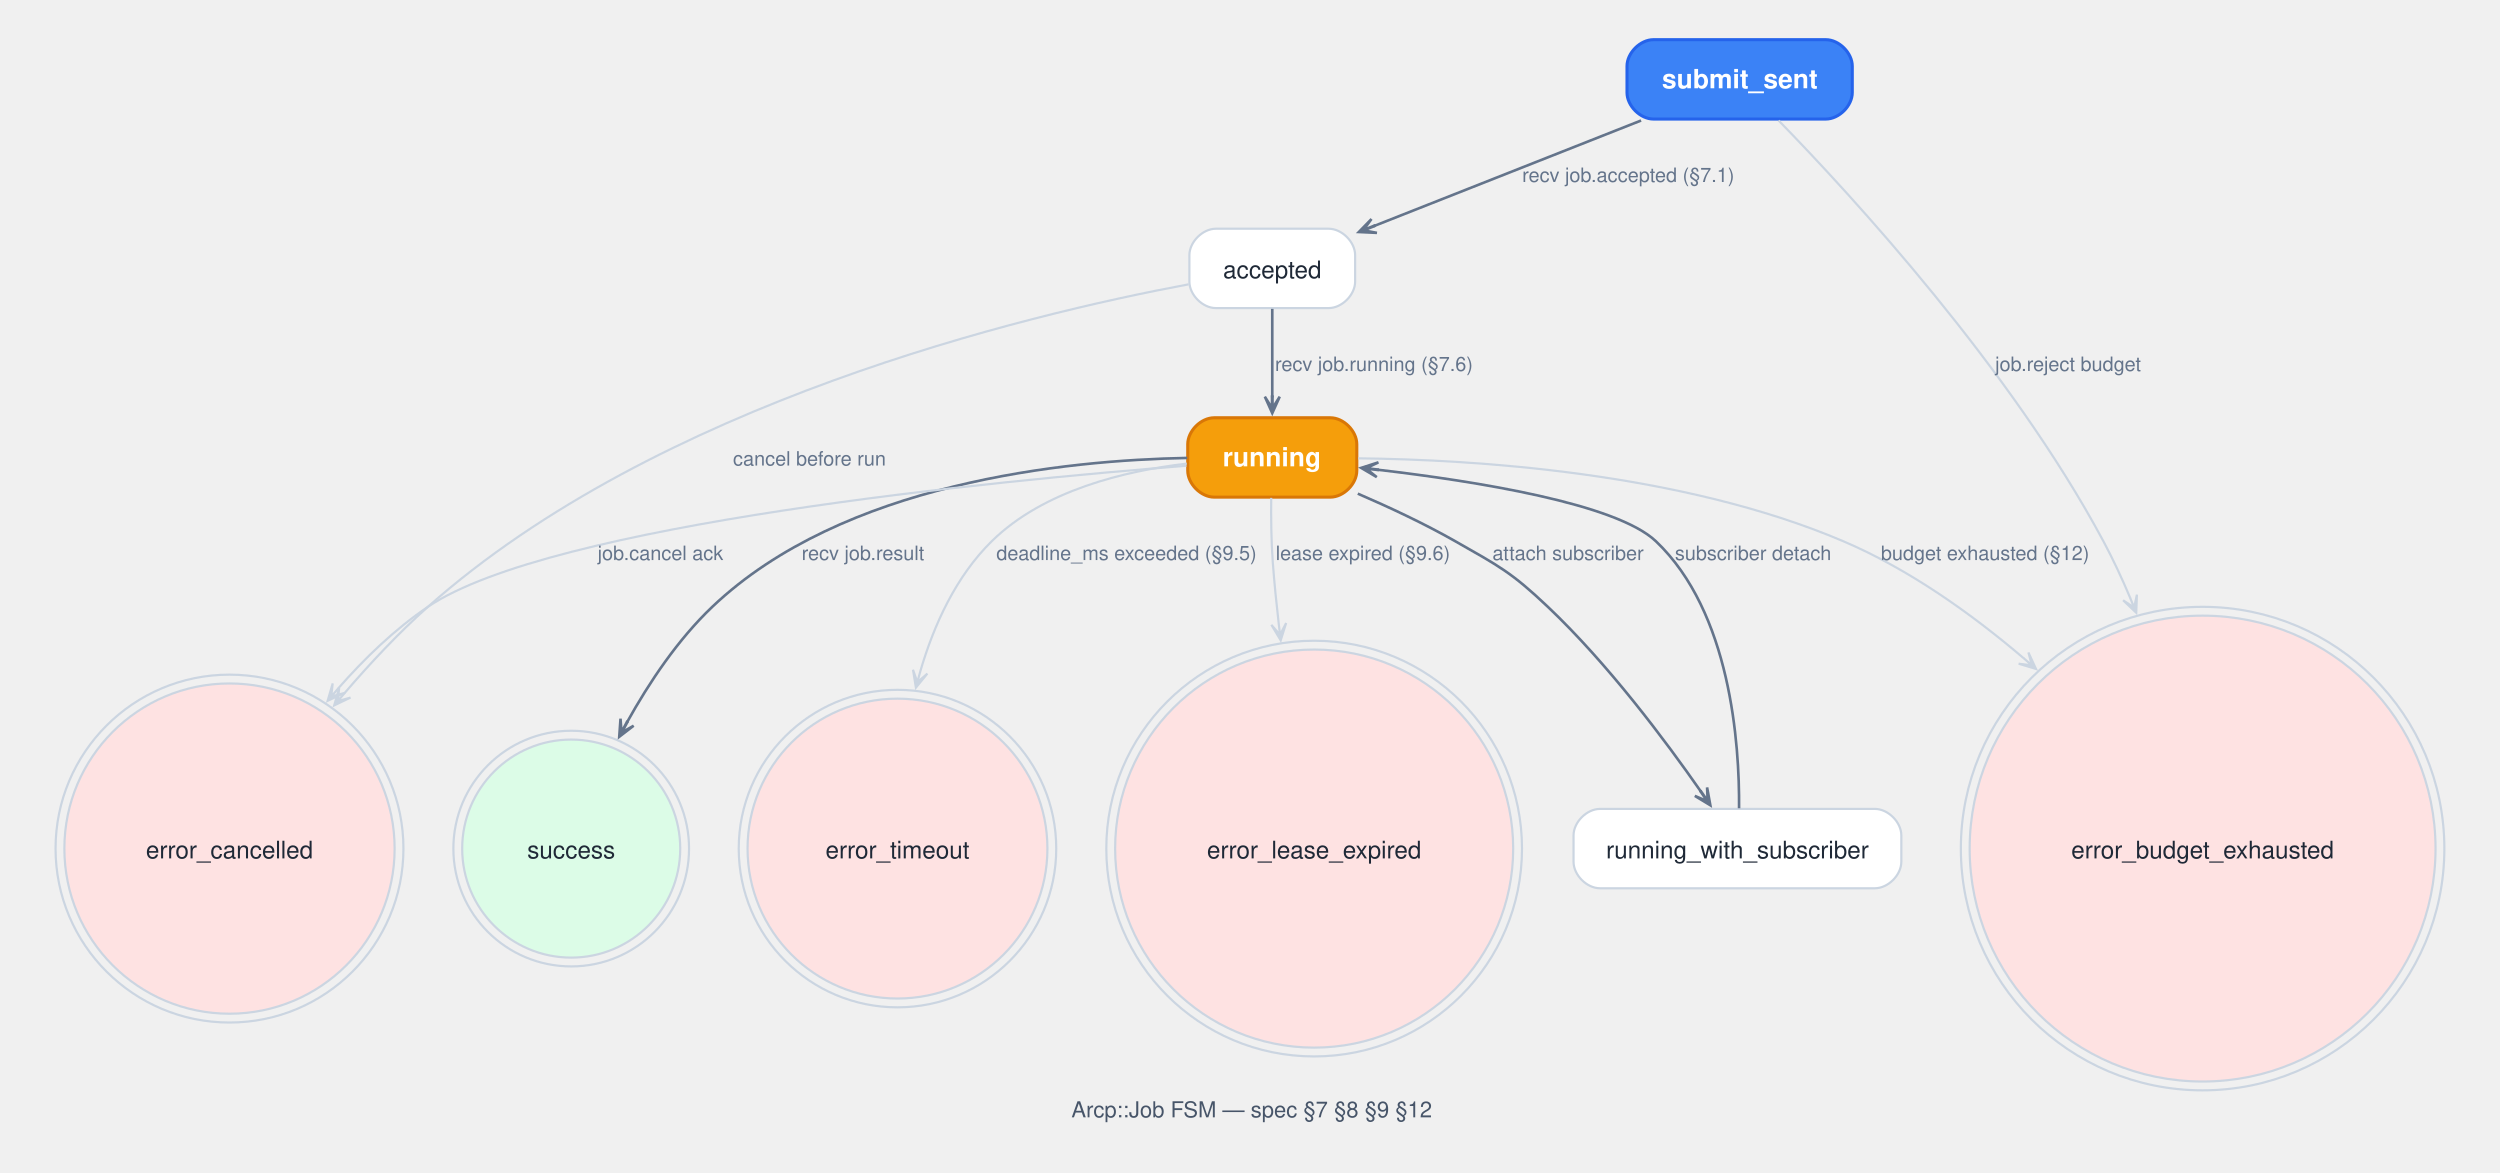
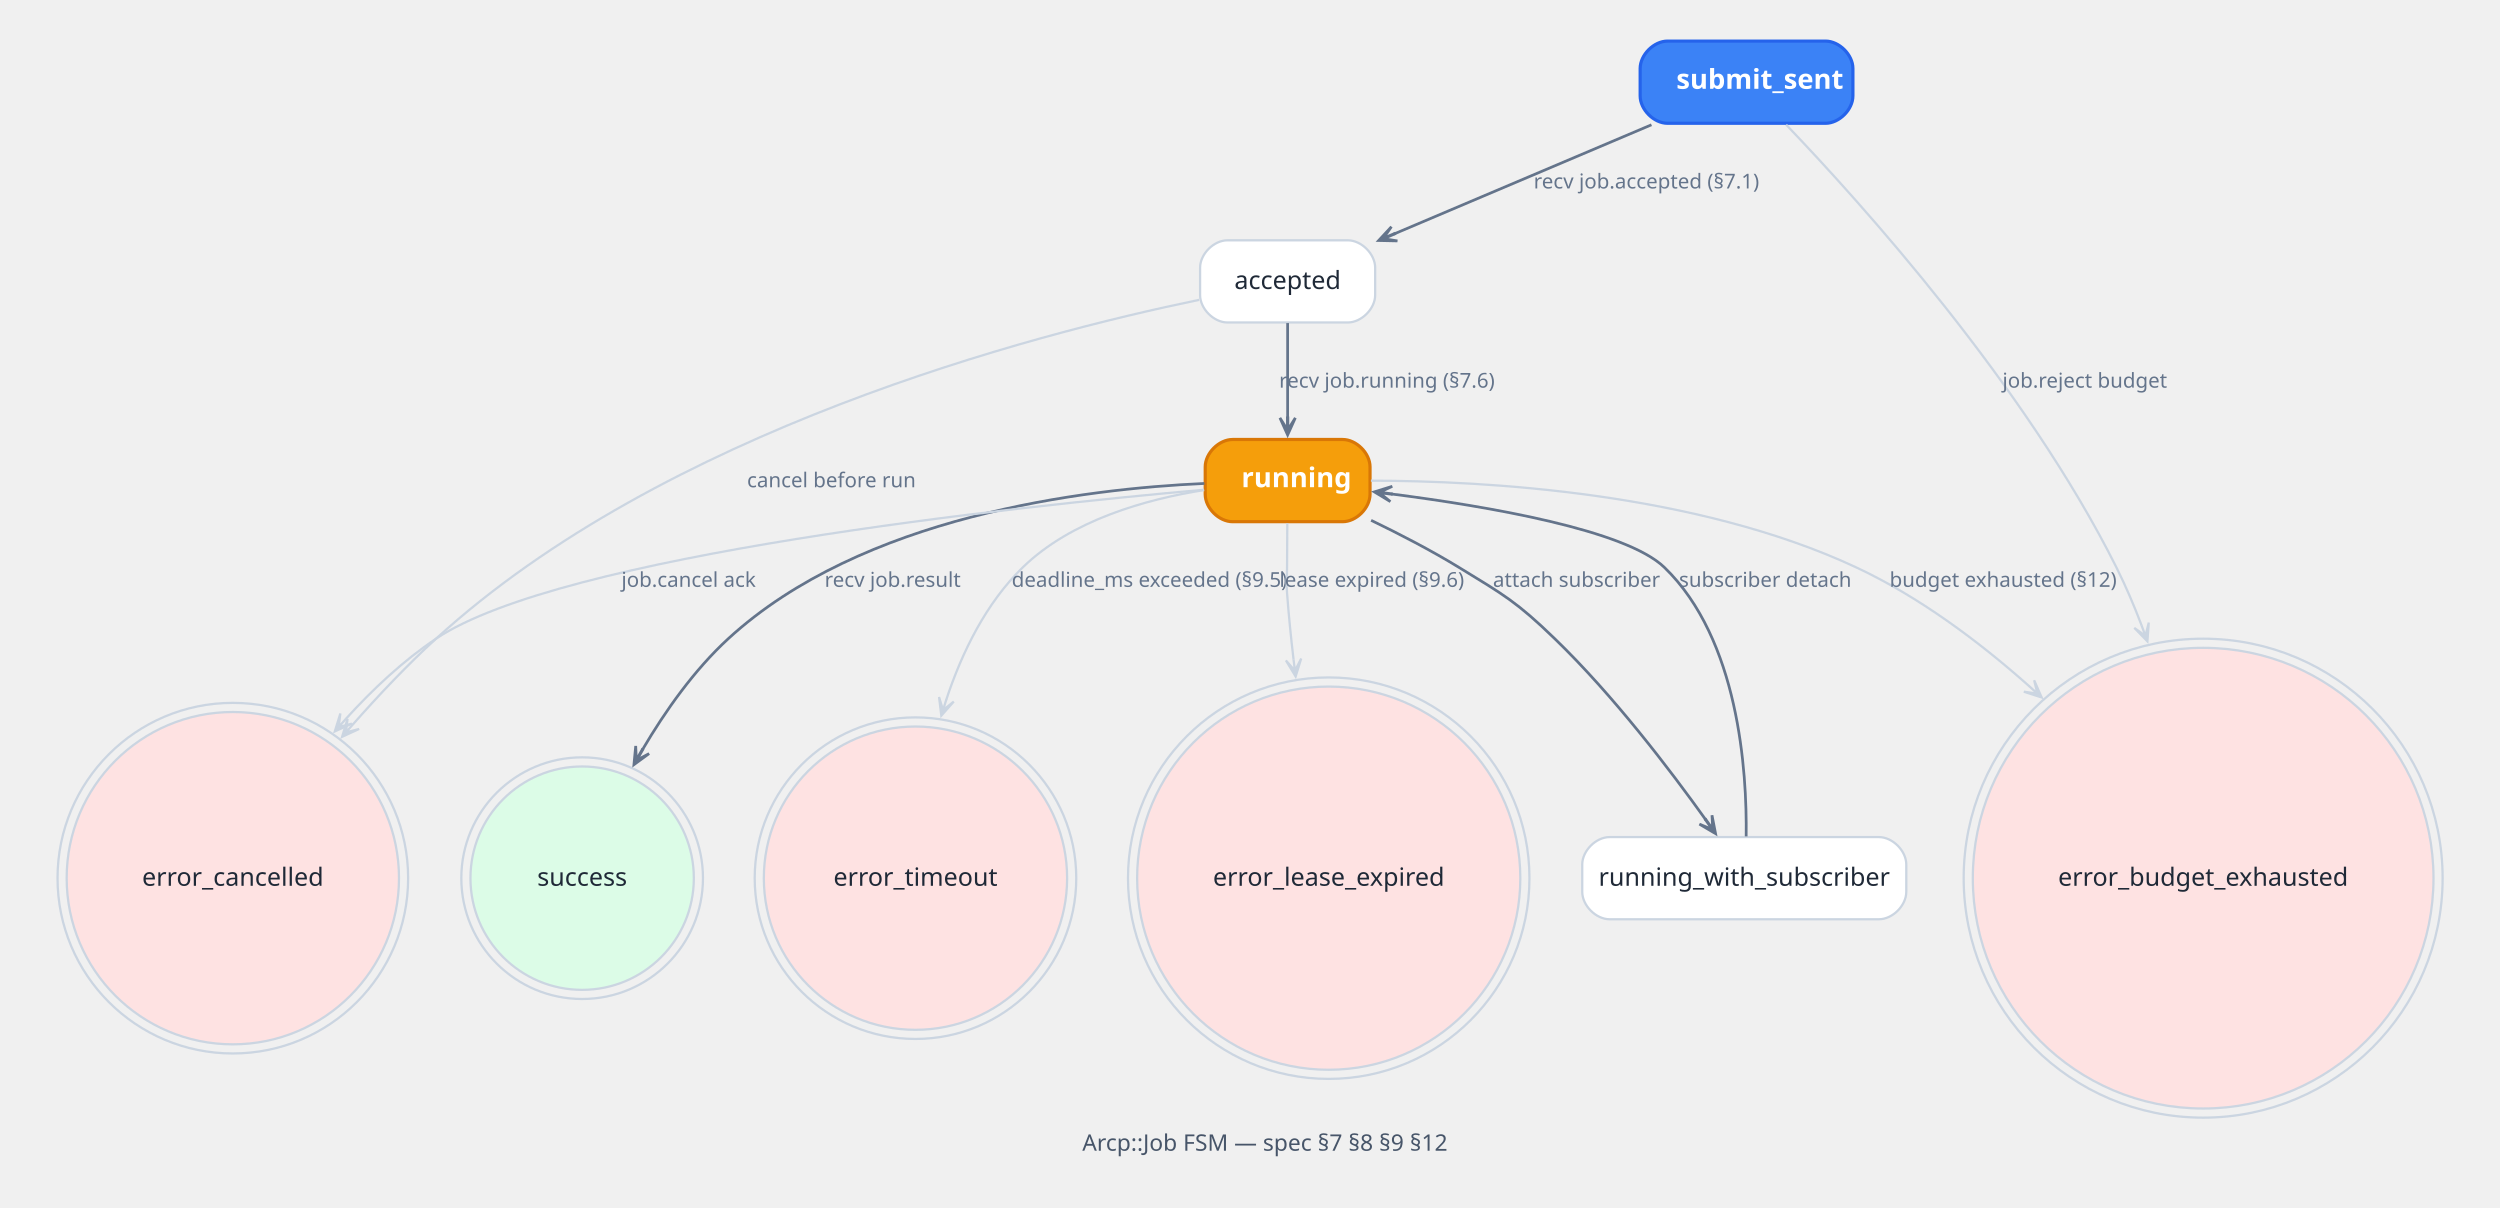
- <svg xmlns="http://www.w3.org/2000/svg" width="1134pt" height="532pt" viewBox="0.00 0.00 1134.00 532.00">
-   <g id="graph0" class="graph" transform="scale(1 1) rotate(0) translate(25.2 513.83)">
-     <text xml:space="preserve" text-anchor="start" x="460.78" y="-7" font-family="Helvetica,sans-Serif" font-size="10.00" fill="#475569">Arcp::Job FSM — spec §7 §8 §9 §12</text>
+ <svg xmlns="http://www.w3.org/2000/svg" width="1095pt" height="529pt" viewBox="0.00 0.00 1095.00 529.00">
+   <g id="graph0" class="graph" transform="scale(1 1) rotate(0) translate(25.2 511.03)">
+     <text xml:space="preserve" text-anchor="start" x="448.84" y="-7" font-family="TT Commons Pro Trial" font-size="10.00" fill="#475569">Arcp::Job FSM — spec §7 §8 §9 §12</text>
    <g id="node1" class="node">
-       <path fill="#3b82f6" stroke="#2563eb" stroke-width="1.4" d="M802.99,-495.83C802.99,-495.83 724.81,-495.83 724.81,-495.83 718.81,-495.83 712.81,-489.83 712.81,-483.83 712.81,-483.83 712.81,-471.83 712.81,-471.83 712.81,-465.83 718.81,-459.83 724.81,-459.83 724.81,-459.83 802.99,-459.83 802.99,-459.83 808.99,-459.83 814.99,-465.83 814.99,-471.83 814.99,-471.83 814.99,-483.83 814.99,-483.83 814.99,-489.83 808.99,-495.83 802.99,-495.83" />
-       <text xml:space="preserve" text-anchor="start" x="728.65" y="-473.8" font-family="Helvetica,sans-Serif" font-weight="bold" font-size="12.00" fill="white">submit_sent</text>
+       <path fill="#3b82f6" stroke="#2563eb" stroke-width="1.4" d="M774.37,-493.03C774.37,-493.03 705.19,-493.03 705.19,-493.03 699.19,-493.03 693.19,-487.03 693.19,-481.03 693.19,-481.03 693.19,-469.03 693.19,-469.03 693.19,-463.03 699.19,-457.03 705.19,-457.03 705.19,-457.03 774.37,-457.03 774.37,-457.03 780.37,-457.03 786.37,-463.03 786.37,-469.03 786.37,-469.03 786.37,-481.03 786.37,-481.03 786.37,-487.03 780.37,-493.03 774.37,-493.03" />
+       <text xml:space="preserve" text-anchor="start" x="709.03" y="-472.13" font-family="TT Commons Pro Trial" font-weight="bold" font-size="12.00" fill="white">submit_sent</text>
    </g>
    <g id="node2" class="node">
-       <path fill="white" stroke="#cbd5e1" d="M577.49,-410.08C577.49,-410.08 526.31,-410.08 526.31,-410.08 520.31,-410.08 514.31,-404.08 514.31,-398.08 514.31,-398.08 514.31,-386.08 514.31,-386.08 514.31,-380.08 520.31,-374.08 526.31,-374.08 526.31,-374.08 577.49,-374.08 577.49,-374.08 583.49,-374.08 589.49,-380.08 589.49,-386.08 589.49,-386.08 589.49,-398.08 589.49,-398.08 589.49,-404.08 583.49,-410.08 577.49,-410.08" />
-       <text xml:space="preserve" text-anchor="middle" x="551.9" y="-387.63" font-family="Helvetica,sans-Serif" font-size="11.00" fill="#1f2937">accepted</text>
+       <path fill="white" stroke="#cbd5e1" d="M565.12,-405.78C565.12,-405.78 512.44,-405.78 512.44,-405.78 506.44,-405.78 500.44,-399.78 500.44,-393.78 500.44,-393.78 500.44,-381.78 500.44,-381.78 500.44,-375.78 506.44,-369.78 512.44,-369.78 512.44,-369.78 565.12,-369.78 565.12,-369.78 571.12,-369.78 577.12,-375.78 577.12,-381.78 577.12,-381.78 577.12,-393.78 577.12,-393.78 577.12,-399.78 571.12,-405.78 565.12,-405.78" />
+       <text xml:space="preserve" text-anchor="middle" x="538.78" y="-384.45" font-family="TT Commons Pro Trial" font-size="11.00" fill="#1f2937">accepted</text>
    </g>
    <g id="edge1" class="edge">
-       <path fill="none" stroke="#64748b" stroke-width="1.2" d="M719.2,-459.17C683.51,-445.07 633.7,-425.39 597.72,-411.18" />
-       <polygon fill="#64748b" stroke="#64748b" stroke-width="1.2" points="591.17,-408.59 599.38,-408.2 593.33,-409.33 598.18,-411.25 598.14,-411.34 598.11,-411.44 593.26,-409.52 596.9,-414.48 591.17,-408.59" />
-       <text xml:space="preserve" text-anchor="middle" x="713.39" y="-431.28" font-family="Helvetica,sans-Serif" font-size="9.00" fill="#64748b">recv job.accepted (§7.1)</text>
+       <path fill="none" stroke="#64748b" stroke-width="1.2" d="M698.14,-456.37C665.24,-442.41 619.36,-422.95 585.27,-408.5" />
+       <polygon fill="#64748b" stroke="#64748b" stroke-width="1.2" points="578.66,-405.69 586.88,-405.51 580.8,-406.49 585.6,-408.53 585.56,-408.62 585.52,-408.71 580.73,-406.68 584.25,-411.73 578.66,-405.69" />
+       <text xml:space="preserve" text-anchor="middle" x="695.94" y="-428.48" font-family="TT Commons Pro Trial" font-size="9.00" fill="#64748b">recv job.accepted (§7.1)</text>
    </g>
    <g id="node9" class="node">
-       <ellipse fill="#fee2e2" stroke="#cbd5e1" cx="973.9" cy="-128.91" rx="105.66" ry="105.66" />
-       <ellipse fill="none" stroke="#cbd5e1" cx="973.9" cy="-128.91" rx="109.66" ry="109.66" />
-       <text xml:space="preserve" text-anchor="middle" x="973.9" y="-124.46" font-family="Helvetica,sans-Serif" font-size="11.00" fill="#1f2937">error_budget_exhausted</text>
+       <ellipse fill="#fee2e2" stroke="#cbd5e1" cx="939.78" cy="-126.39" rx="100.89" ry="100.89" />
+       <ellipse fill="none" stroke="#cbd5e1" cx="939.78" cy="-126.39" rx="104.89" ry="104.89" />
+       <text xml:space="preserve" text-anchor="middle" x="939.78" y="-123.06" font-family="TT Commons Pro Trial" font-size="11.00" fill="#1f2937">error_budget_exhausted</text>
    </g>
    <g id="edge11" class="edge">
-       <path fill="none" stroke="#cbd5e1" d="M781.58,-459.16C814.79,-425.08 886.94,-346.65 928.9,-268.33 933.29,-260.14 937.34,-251.46 941.07,-242.58" />
-       <polygon fill="#cbd5e1" stroke="#cbd5e1" points="943.8,-235.87 944.1,-244.09 942.84,-238.22 940.97,-242.82 940.97,-242.82 940.97,-242.82 942.84,-238.22 937.84,-241.55 943.8,-235.87" />
-       <text xml:space="preserve" text-anchor="middle" x="912.87" y="-345.53" font-family="Helvetica,sans-Serif" font-size="9.00" fill="#64748b">job.reject budget</text>
+       <path fill="none" stroke="#cbd5e1" d="M757.13,-456.41C790.05,-422.03 861.84,-342.36 901.78,-262.53 905.83,-254.44 909.51,-245.85 912.83,-237.08" />
+       <polygon fill="#cbd5e1" stroke="#cbd5e1" points="915.36,-230.13 915.96,-238.33 914.5,-232.5 912.79,-237.17 912.79,-237.17 912.79,-237.17 914.5,-232.5 909.62,-236.02 915.36,-230.13" />
+       <text xml:space="preserve" text-anchor="middle" x="887.94" y="-341.23" font-family="TT Commons Pro Trial" font-size="9.00" fill="#64748b">job.reject budget</text>
    </g>
    <g id="node3" class="node">
-       <path fill="#f59e0b" stroke="#d97706" stroke-width="1.4" d="M578.24,-324.33C578.24,-324.33 525.56,-324.33 525.56,-324.33 519.56,-324.33 513.56,-318.33 513.56,-312.33 513.56,-312.33 513.56,-300.33 513.56,-300.33 513.56,-294.33 519.56,-288.33 525.56,-288.33 525.56,-288.33 578.24,-288.33 578.24,-288.33 584.24,-288.33 590.24,-294.33 590.24,-300.33 590.24,-300.33 590.24,-312.33 590.24,-312.33 590.24,-318.33 584.24,-324.33 578.24,-324.33" />
-       <text xml:space="preserve" text-anchor="start" x="529.4" y="-302.3" font-family="Helvetica,sans-Serif" font-weight="bold" font-size="12.00" fill="white">running</text>
+       <path fill="#f59e0b" stroke="#d97706" stroke-width="1.4" d="M562.87,-318.53C562.87,-318.53 514.69,-318.53 514.69,-318.53 508.69,-318.53 502.69,-312.53 502.69,-306.53 502.69,-306.53 502.69,-294.53 502.69,-294.53 502.69,-288.53 508.69,-282.53 514.69,-282.53 514.69,-282.53 562.87,-282.53 562.87,-282.53 568.87,-282.53 574.87,-288.53 574.87,-294.53 574.87,-294.53 574.87,-306.53 574.87,-306.53 574.87,-312.53 568.87,-318.53 562.87,-318.53" />
+       <text xml:space="preserve" text-anchor="start" x="518.53" y="-297.63" font-family="TT Commons Pro Trial" font-weight="bold" font-size="12.00" fill="white">running</text>
    </g>
    <g id="edge2" class="edge">
-       <path fill="none" stroke="#64748b" stroke-width="1.2" d="M551.9,-373.72C551.9,-362.12 551.9,-346.64 551.9,-333.55" />
-       <polygon fill="#64748b" stroke="#64748b" stroke-width="1.2" points="551.9,-326.41 555.28,-333.91 552,-328.69 552,-333.91 551.9,-333.91 551.8,-333.91 551.8,-328.69 548.53,-333.91 551.9,-326.41" />
-       <text xml:space="preserve" text-anchor="middle" x="598.03" y="-345.53" font-family="Helvetica,sans-Serif" font-size="9.00" fill="#64748b">recv job.running (§7.6)</text>
+       <path fill="none" stroke="#64748b" stroke-width="1.2" d="M538.78,-369.53C538.78,-357.59 538.78,-341.48 538.78,-327.93" />
+       <polygon fill="#64748b" stroke="#64748b" stroke-width="1.2" points="538.78,-320.51 542.16,-328.01 538.88,-322.8 538.88,-328.01 538.78,-328.01 538.68,-328.01 538.68,-322.8 535.41,-328.01 538.78,-320.51" />
+       <text xml:space="preserve" text-anchor="middle" x="582.28" y="-341.23" font-family="TT Commons Pro Trial" font-size="9.00" fill="#64748b">recv job.running (§7.6)</text>
    </g>
    <g id="node6" class="node">
-       <ellipse fill="#fee2e2" stroke="#cbd5e1" cx="78.9" cy="-128.91" rx="74.9" ry="74.9" />
-       <ellipse fill="none" stroke="#cbd5e1" cx="78.9" cy="-128.91" rx="78.9" ry="78.9" />
-       <text xml:space="preserve" text-anchor="middle" x="78.9" y="-124.46" font-family="Helvetica,sans-Serif" font-size="11.00" fill="#1f2937">error_cancelled</text>
+       <ellipse fill="#fee2e2" stroke="#cbd5e1" cx="76.78" cy="-126.39" rx="72.78" ry="72.78" />
+       <ellipse fill="none" stroke="#cbd5e1" cx="76.78" cy="-126.39" rx="76.78" ry="76.78" />
+       <text xml:space="preserve" text-anchor="middle" x="76.78" y="-123.06" font-family="TT Commons Pro Trial" font-size="11.00" fill="#1f2937">error_cancelled</text>
    </g>
    <g id="edge10" class="edge">
-       <path fill="none" stroke="#cbd5e1" d="M513.94,-384.86C439.55,-370.93 272.82,-330.93 168.9,-238.58 155.65,-226.79 142.69,-212.98 130.92,-199.23" />
-       <polygon fill="#cbd5e1" stroke="#cbd5e1" points="126.39,-193.86 133.8,-197.41 128.02,-195.79 131.22,-199.59 131.22,-199.59 131.22,-199.59 128.02,-195.79 128.64,-201.77 126.39,-193.86" />
-       <text xml:space="preserve" text-anchor="middle" x="341.97" y="-302.65" font-family="Helvetica,sans-Serif" font-size="9.00" fill="#64748b">cancel before run</text>
+       <path fill="none" stroke="#cbd5e1" d="M500.01,-379.69C426.58,-364.49 265.65,-322.46 165.78,-231.28 153.27,-219.86 140.82,-206.73 129.38,-193.75" />
+       <polygon fill="#cbd5e1" stroke="#cbd5e1" points="124.64,-188.31 132.11,-191.75 126.3,-190.22 129.56,-193.96 129.56,-193.96 129.56,-193.96 126.3,-190.22 127.02,-196.18 124.64,-188.31" />
+       <text xml:space="preserve" text-anchor="middle" x="338.97" y="-297.6" font-family="TT Commons Pro Trial" font-size="9.00" fill="#64748b">cancel before run</text>
    </g>
    <g id="node4" class="node">
-       <path fill="white" stroke="#cbd5e1" d="M825.24,-146.91C825.24,-146.91 700.56,-146.91 700.56,-146.91 694.56,-146.91 688.56,-140.91 688.56,-134.91 688.56,-134.91 688.56,-122.91 688.56,-122.91 688.56,-116.91 694.56,-110.91 700.56,-110.91 700.56,-110.91 825.24,-110.91 825.24,-110.91 831.24,-110.91 837.24,-116.91 837.24,-122.91 837.24,-122.91 837.24,-134.91 837.24,-134.91 837.24,-140.91 831.24,-146.91 825.24,-146.91" />
-       <text xml:space="preserve" text-anchor="middle" x="762.9" y="-124.46" font-family="Helvetica,sans-Serif" font-size="11.00" fill="#1f2937">running_with_subscriber</text>
+       <path fill="white" stroke="#cbd5e1" d="M797.75,-144.39C797.75,-144.39 679.82,-144.39 679.82,-144.39 673.82,-144.39 667.82,-138.39 667.82,-132.39 667.82,-132.39 667.82,-120.39 667.82,-120.39 667.82,-114.39 673.82,-108.39 679.82,-108.39 679.82,-108.39 797.75,-108.39 797.75,-108.39 803.75,-108.39 809.75,-114.39 809.75,-120.39 809.75,-120.39 809.75,-132.39 809.75,-132.39 809.75,-138.39 803.75,-144.39 797.75,-144.39" />
+       <text xml:space="preserve" text-anchor="middle" x="738.78" y="-123.06" font-family="TT Commons Pro Trial" font-size="11.00" fill="#1f2937">running_with_subscriber</text>
    </g>
    <g id="edge3" class="edge">
-       <path fill="none" stroke="#64748b" stroke-width="1.2" d="M590.69,-289.91C604.9,-283.78 620.92,-276.29 634.9,-268.33 654.78,-257 660.3,-254.32 676.9,-238.58 704.2,-212.7 730.23,-177.9 746.36,-154.73" />
-       <polygon fill="#64748b" stroke="#64748b" stroke-width="1.2" points="750.61,-148.56 749.14,-156.65 749.39,-150.5 746.44,-154.79 746.36,-154.74 746.27,-154.68 749.23,-150.38 743.58,-152.82 750.61,-148.56" />
-       <text xml:space="preserve" text-anchor="middle" x="686.07" y="-259.78" font-family="Helvetica,sans-Serif" font-size="9.00" fill="#64748b">attach subscriber</text>
+       <path fill="none" stroke="#64748b" stroke-width="1.2" d="M575.35,-283.13C587.81,-277.12 601.64,-269.95 613.78,-262.53 633.63,-250.39 639.05,-247.45 655.78,-231.28 681.44,-206.49 706.36,-173.77 722.09,-151.73" />
+       <polygon fill="#64748b" stroke="#64748b" stroke-width="1.2" points="726.22,-145.89 724.65,-153.96 724.98,-147.82 721.97,-152.07 721.89,-152.02 721.81,-151.96 724.82,-147.7 719.14,-150.07 726.22,-145.89" />
+       <text xml:space="preserve" text-anchor="middle" x="665.32" y="-253.98" font-family="TT Commons Pro Trial" font-size="9.00" fill="#64748b">attach subscriber</text>
    </g>
    <g id="node5" class="node">
-       <ellipse fill="#dcfce7" stroke="#cbd5e1" cx="233.9" cy="-128.91" rx="49.45" ry="49.45" />
-       <ellipse fill="none" stroke="#cbd5e1" cx="233.9" cy="-128.91" rx="53.45" ry="53.45" />
-       <text xml:space="preserve" text-anchor="middle" x="233.9" y="-124.46" font-family="Helvetica,sans-Serif" font-size="11.00" fill="#1f2937">success</text>
+       <ellipse fill="#dcfce7" stroke="#cbd5e1" cx="229.78" cy="-126.39" rx="48.92" ry="48.92" />
+       <ellipse fill="none" stroke="#cbd5e1" cx="229.78" cy="-126.39" rx="52.92" ry="52.92" />
+       <text xml:space="preserve" text-anchor="middle" x="229.78" y="-123.06" font-family="TT Commons Pro Trial" font-size="11.00" fill="#1f2937">success</text>
    </g>
    <g id="edge5" class="edge">
-       <path fill="none" stroke="#64748b" stroke-width="1.2" d="M513.31,-306.11C458.24,-305.08 357.24,-294.95 297.9,-238.58 282.35,-223.8 269.32,-204.41 259.17,-186.11" />
-       <polygon fill="#64748b" stroke="#64748b" stroke-width="1.2" points="255.69,-179.63 262.22,-184.64 256.86,-181.6 259.33,-186.19 259.24,-186.24 259.15,-186.29 256.69,-181.7 256.27,-187.84 255.69,-179.63" />
-       <text xml:space="preserve" text-anchor="middle" x="366.23" y="-259.78" font-family="Helvetica,sans-Serif" font-size="9.00" fill="#64748b">recv job.result</text>
+       <path fill="none" stroke="#64748b" stroke-width="1.2" d="M502.3,-299.27C449.67,-296.94 352.33,-285.03 293.78,-231.28 278.9,-217.61 266.22,-199.71 256.17,-182.62" />
+       <polygon fill="#64748b" stroke="#64748b" stroke-width="1.2" points="252.46,-176.11 259.11,-180.96 253.68,-178.05 256.26,-182.58 256.18,-182.63 256.09,-182.68 253.51,-178.15 253.24,-184.3 252.46,-176.11" />
+       <text xml:space="preserve" text-anchor="middle" x="365.79" y="-253.98" font-family="TT Commons Pro Trial" font-size="9.00" fill="#64748b">recv job.result</text>
    </g>
    <g id="edge6" class="edge">
-       <path fill="none" stroke="#cbd5e1" d="M512.97,-302.56C427.15,-295.83 224.85,-276.33 168.9,-238.58 153.94,-228.48 140.13,-215.18 128.05,-201.38" />
-       <polygon fill="#cbd5e1" stroke="#cbd5e1" points="123.41,-195.93 130.85,-199.45 125.05,-197.86 128.28,-201.64 128.28,-201.64 128.28,-201.64 125.05,-197.86 125.71,-203.83 123.41,-195.93" />
-       <text xml:space="preserve" text-anchor="middle" x="274.37" y="-259.78" font-family="Helvetica,sans-Serif" font-size="9.00" fill="#64748b">job.cancel ack</text>
+       <path fill="none" stroke="#cbd5e1" d="M502.14,-296.53C419.35,-289.16 220.77,-268.07 165.78,-231.28 151.45,-221.69 138.09,-209.18 126.3,-196.18" />
+       <polygon fill="#cbd5e1" stroke="#cbd5e1" points="121.44,-190.68 128.94,-194.07 123.12,-192.58 126.41,-196.3 126.41,-196.3 126.41,-196.3 123.12,-192.58 123.88,-198.54 121.44,-190.68" />
+       <text xml:space="preserve" text-anchor="middle" x="276.42" y="-253.98" font-family="TT Commons Pro Trial" font-size="9.00" fill="#64748b">job.cancel ack</text>
    </g>
    <g id="node7" class="node">
-       <ellipse fill="#fee2e2" stroke="#cbd5e1" cx="381.9" cy="-128.91" rx="68.01" ry="68.01" />
-       <ellipse fill="none" stroke="#cbd5e1" cx="381.9" cy="-128.91" rx="72.01" ry="72.01" />
-       <text xml:space="preserve" text-anchor="middle" x="381.9" y="-124.46" font-family="Helvetica,sans-Serif" font-size="11.00" fill="#1f2937">error_timeout</text>
+       <ellipse fill="#fee2e2" stroke="#cbd5e1" cx="375.78" cy="-126.39" rx="66.42" ry="66.42" />
+       <ellipse fill="none" stroke="#cbd5e1" cx="375.78" cy="-126.39" rx="70.42" ry="70.42" />
+       <text xml:space="preserve" text-anchor="middle" x="375.78" y="-123.06" font-family="TT Commons Pro Trial" font-size="11.00" fill="#1f2937">error_timeout</text>
    </g>
    <g id="edge7" class="edge">
-       <path fill="none" stroke="#cbd5e1" d="M513.12,-303.55C485.07,-300.24 448.11,-291.4 424.65,-268.33 408.52,-252.45 398.44,-230.63 392.16,-209.01" />
-       <polygon fill="#cbd5e1" stroke="#cbd5e1" points="390.25,-201.92 395.46,-208.29 390.91,-204.37 392.2,-209.16 392.2,-209.16 392.2,-209.16 390.91,-204.37 388.94,-210.04 390.25,-201.92" />
-       <text xml:space="preserve" text-anchor="middle" x="485.78" y="-259.78" font-family="Helvetica,sans-Serif" font-size="9.00" fill="#64748b">deadline_ms exceeded (§9.5)</text>
+       <path fill="none" stroke="#cbd5e1" d="M502.24,-296.39C476.92,-292.38 444.05,-283.26 422.78,-262.53 406.77,-246.93 396.21,-225.59 389.24,-204.48" />
+       <polygon fill="#cbd5e1" stroke="#cbd5e1" points="387.1,-197.58 392.55,-203.75 387.85,-200 389.32,-204.75 389.32,-204.75 389.32,-204.75 387.85,-200 386.1,-205.74 387.1,-197.58" />
+       <text xml:space="preserve" text-anchor="middle" x="478.28" y="-253.98" font-family="TT Commons Pro Trial" font-size="9.00" fill="#64748b">deadline_ms exceeded (§9.5)</text>
    </g>
    <g id="node8" class="node">
-       <ellipse fill="#fee2e2" stroke="#cbd5e1" cx="570.9" cy="-128.91" rx="90.28" ry="90.28" />
-       <ellipse fill="none" stroke="#cbd5e1" cx="570.9" cy="-128.91" rx="94.28" ry="94.28" />
-       <text xml:space="preserve" text-anchor="middle" x="570.9" y="-124.46" font-family="Helvetica,sans-Serif" font-size="11.00" fill="#1f2937">error_lease_expired</text>
+       <ellipse fill="#fee2e2" stroke="#cbd5e1" cx="556.78" cy="-126.39" rx="83.92" ry="83.92" />
+       <ellipse fill="none" stroke="#cbd5e1" cx="556.78" cy="-126.39" rx="87.92" ry="87.92" />
+       <text xml:space="preserve" text-anchor="middle" x="556.78" y="-123.06" font-family="TT Commons Pro Trial" font-size="11.00" fill="#1f2937">error_lease_expired</text>
    </g>
    <g id="edge8" class="edge">
-       <path fill="none" stroke="#cbd5e1" d="M551.42,-287.99C551.32,-279.17 551.42,-268.29 552.15,-258.58 552.83,-249.53 553.76,-240.15 554.85,-230.77" />
-       <polygon fill="#cbd5e1" stroke="#cbd5e1" points="555.73,-223.37 558.19,-231.22 555.43,-225.88 554.84,-230.82 554.84,-230.82 554.84,-230.82 555.43,-225.88 551.49,-230.41 555.73,-223.37" />
-       <text xml:space="preserve" text-anchor="middle" x="593.03" y="-259.78" font-family="Helvetica,sans-Serif" font-size="9.00" fill="#64748b">lease expired (§9.6)</text>
+       <path fill="none" stroke="#cbd5e1" d="M538.64,-281.84C538.6,-275.72 538.55,-268.83 538.53,-262.53 538.52,-257.53 538.17,-256.27 538.53,-251.28 539.23,-241.8 540.22,-231.95 541.38,-222.13" />
+       <polygon fill="#cbd5e1" stroke="#cbd5e1" points="542.29,-214.73 544.72,-222.59 541.98,-217.24 541.37,-222.17 541.37,-222.17 541.37,-222.17 541.98,-217.24 538.02,-221.76 542.29,-214.73" />
+       <text xml:space="preserve" text-anchor="middle" x="575.66" y="-253.98" font-family="TT Commons Pro Trial" font-size="9.00" fill="#64748b">lease expired (§9.6)</text>
    </g>
    <g id="edge9" class="edge">
-       <path fill="none" stroke="#cbd5e1" d="M590.88,-305.93C643.06,-305.38 737.58,-299.59 810.9,-268.33 840.37,-255.76 868.49,-235.94 892.83,-215.18" />
-       <polygon fill="#cbd5e1" stroke="#cbd5e1" points="898.34,-210.4 894.89,-217.87 896.43,-212.06 892.68,-215.32 892.68,-215.32 892.68,-215.32 896.43,-212.06 890.46,-212.77 898.34,-210.4" />
-       <text xml:space="preserve" text-anchor="middle" x="875.25" y="-259.78" font-family="Helvetica,sans-Serif" font-size="9.00" fill="#64748b">budget exhausted (§12)</text>
+       <path fill="none" stroke="#cbd5e1" d="M575.26,-300.49C625.5,-300.43 717.7,-295.28 787.78,-262.53 815.12,-249.75 841.15,-230.45 863.69,-210.39" />
+       <polygon fill="#cbd5e1" stroke="#cbd5e1" points="869.05,-205.54 865.76,-213.08 867.18,-207.24 863.49,-210.57 863.49,-210.57 863.49,-210.57 867.18,-207.24 861.23,-208.07 869.05,-205.54" />
+       <text xml:space="preserve" text-anchor="middle" x="852.18" y="-253.98" font-family="TT Commons Pro Trial" font-size="9.00" fill="#64748b">budget exhausted (§12)</text>
    </g>
    <g id="edge4" class="edge">
-       <path fill="none" stroke="#64748b" stroke-width="1.2" d="M763.64,-147.21C763.87,-176.57 759.81,-236.13 725.9,-268.33 708.01,-285.32 644.62,-295.52 599.53,-300.78" />
-       <polygon fill="#64748b" stroke="#64748b" stroke-width="1.2" points="592.23,-301.6 599.3,-297.41 594.49,-301.25 599.67,-300.66 599.68,-300.76 599.69,-300.86 594.51,-301.45 600.06,-304.12 592.23,-301.6" />
-       <text xml:space="preserve" text-anchor="middle" x="770.01" y="-259.78" font-family="Helvetica,sans-Serif" font-size="9.00" fill="#64748b">subscriber detach</text>
+       <path fill="none" stroke="#64748b" stroke-width="1.2" d="M739.62,-144.68C740.01,-173.43 736.35,-231.01 703.78,-262.53 686.94,-278.83 626.94,-289.19 584.15,-294.68" />
+       <polygon fill="#64748b" stroke="#64748b" stroke-width="1.2" points="576.76,-295.59 583.79,-291.32 579.02,-295.21 584.19,-294.57 584.2,-294.67 584.21,-294.77 579.04,-295.41 584.62,-298.02 576.76,-295.59" />
+       <text xml:space="preserve" text-anchor="middle" x="747.98" y="-253.98" font-family="TT Commons Pro Trial" font-size="9.00" fill="#64748b">subscriber detach</text>
    </g>
  </g>
</svg>
